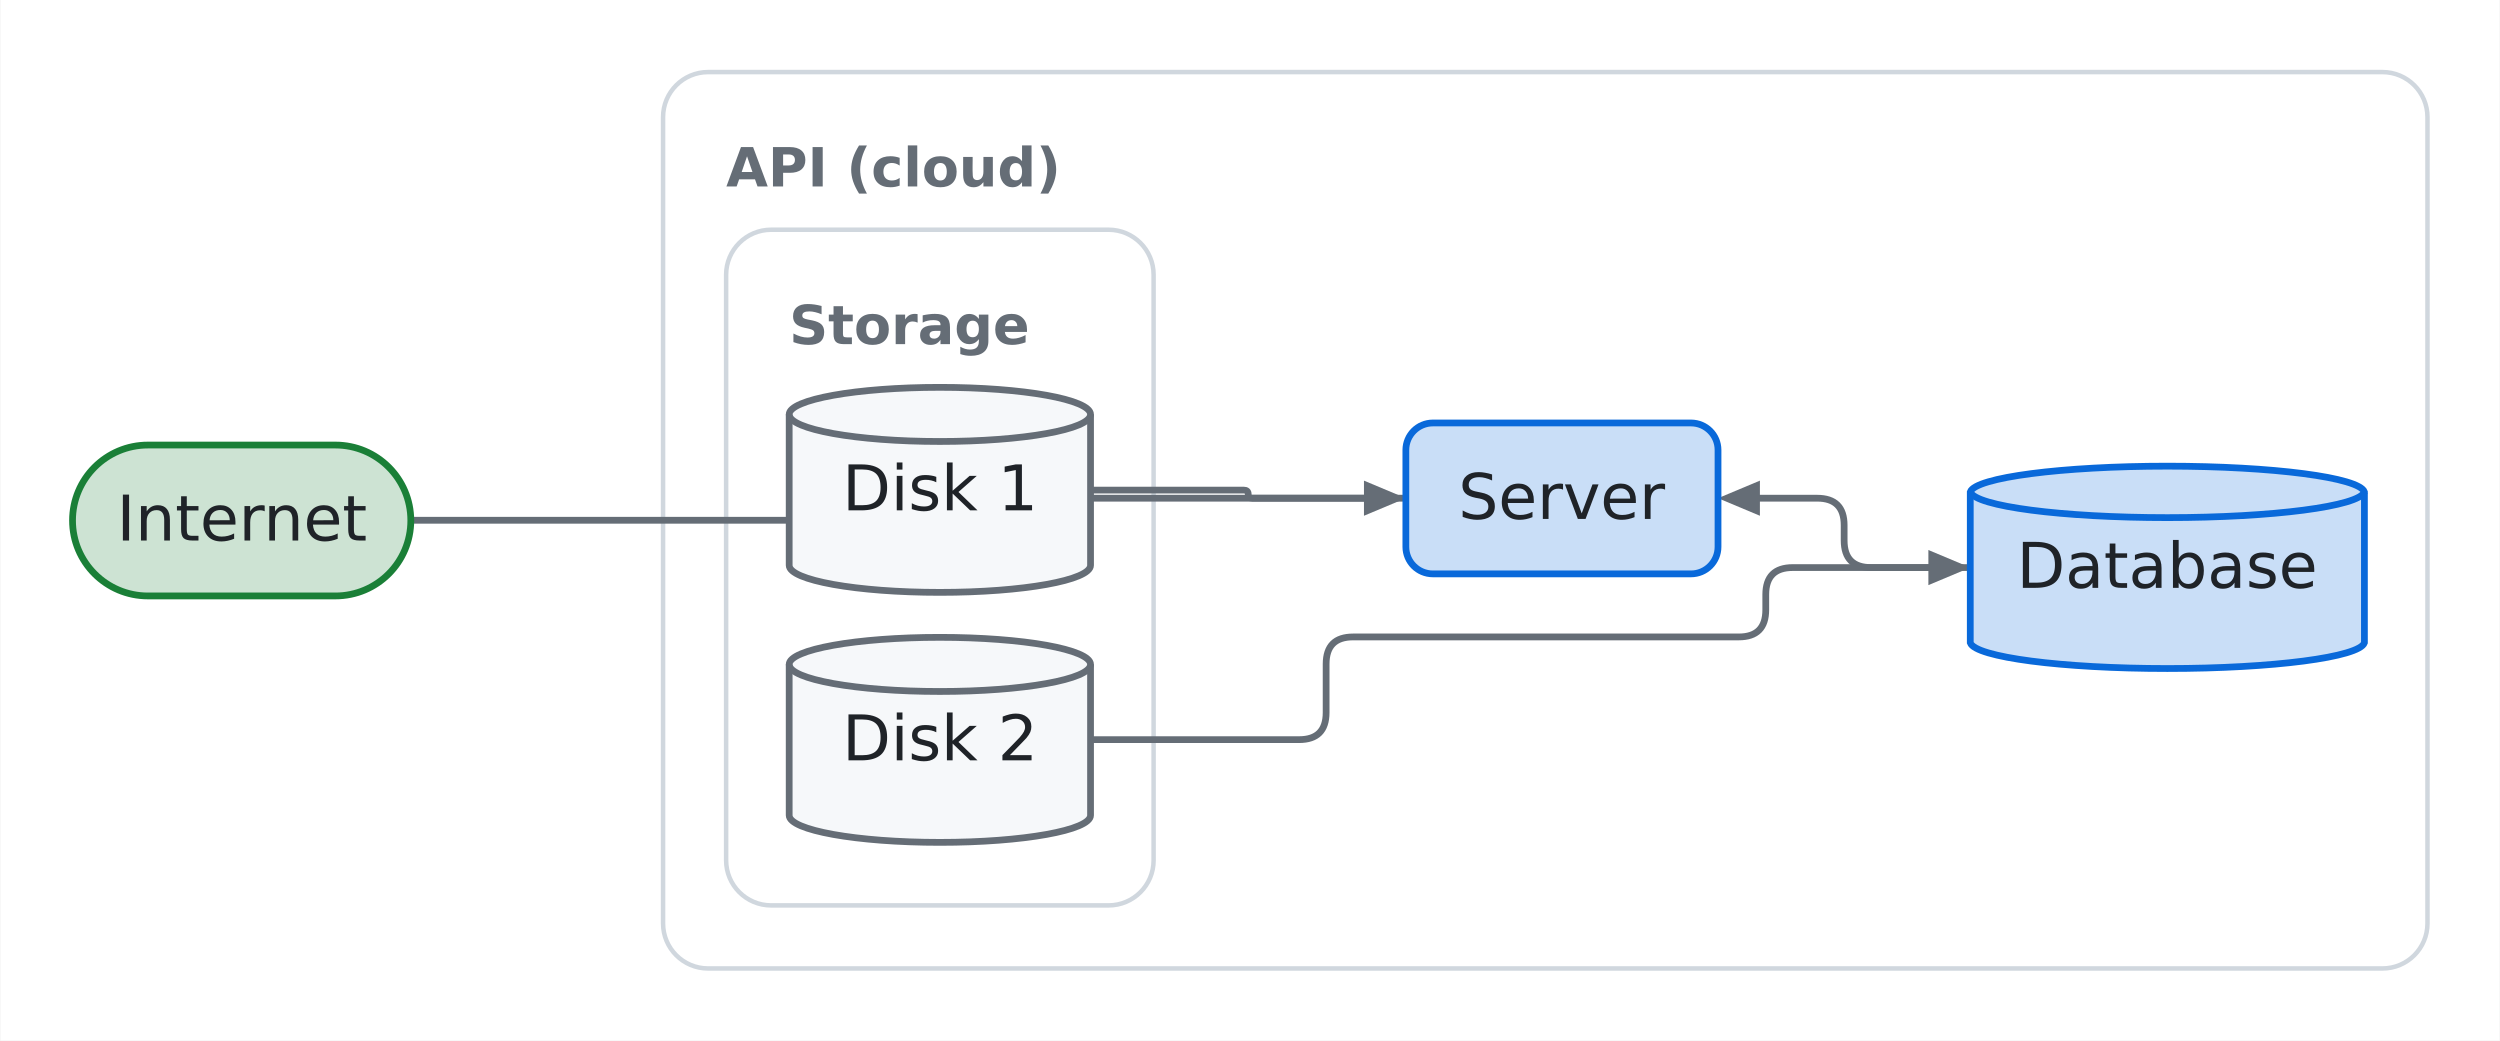
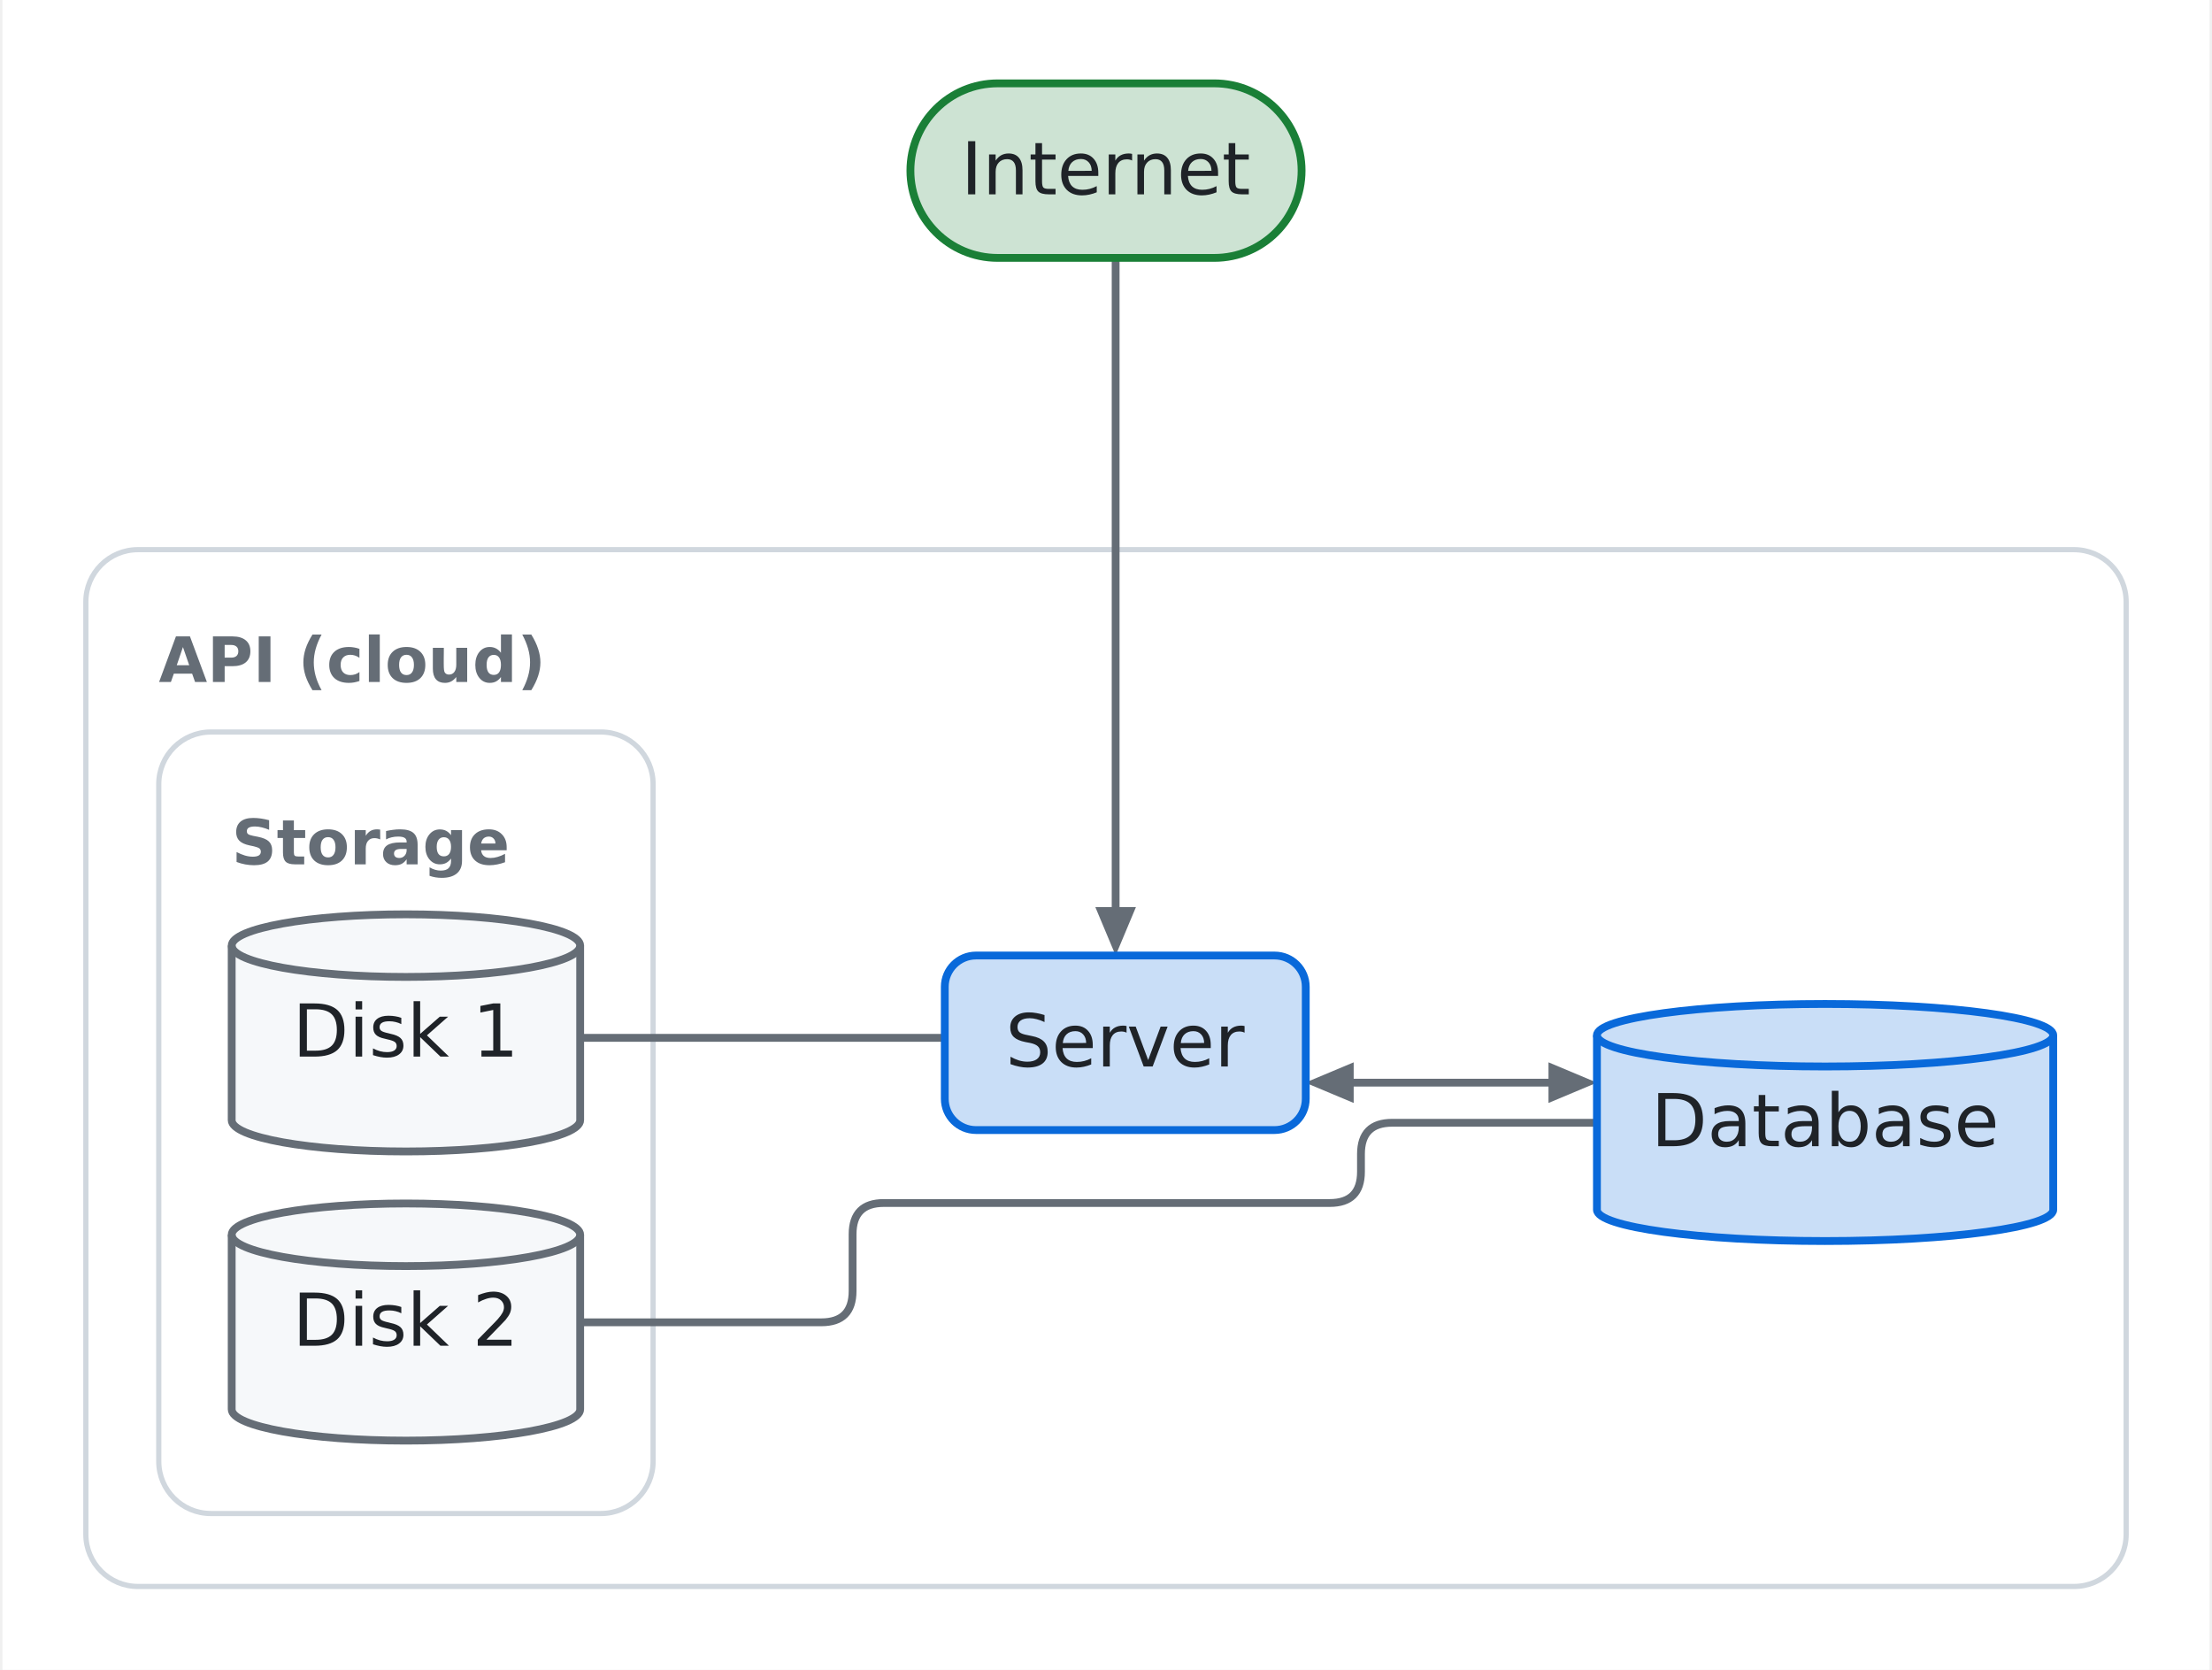
- <svg xmlns="http://www.w3.org/2000/svg" width="555" height="231" viewBox="0 0 554.8 231.0" class="nodal">
+ <svg xmlns="http://www.w3.org/2000/svg" width="424" height="320" viewBox="0 0 423.7 320.5" class="nodal">
  <rect width="100%" height="100%" fill="#ffffff" />
  <g id="api" class="nodal-group">
-     <rect x="147.1" y="16.0" width="391.7" height="199.0" rx="10" fill="#ffffff" stroke="#d0d7de" stroke-width="1" />
-     <text x="161.1" y="41.4" text-anchor="start" font-family="&quot;DejaVu Sans&quot;, sans-serif" font-size="12" font-weight="bold" font-style="normal" fill="#656d76">API (cloud)</text>
+     <rect x="16.0" y="105.5" width="391.7" height="199.0" rx="10" fill="#ffffff" stroke="#d0d7de" stroke-width="1" />
+     <text x="30.0" y="130.9" text-anchor="start" font-family="&quot;DejaVu Sans&quot;, sans-serif" font-size="12" font-weight="bold" font-style="normal" fill="#656d76">API (cloud)</text>
    <g id="storage" class="nodal-group">
-       <rect x="161.1" y="51.0" width="94.9" height="150.0" rx="10" fill="#ffffff" stroke="#d0d7de" stroke-width="1" />
-       <text x="175.1" y="76.4" text-anchor="start" font-family="&quot;DejaVu Sans&quot;, sans-serif" font-size="12" font-weight="bold" font-style="normal" fill="#656d76">Storage</text>
+       <rect x="30.0" y="140.5" width="94.9" height="150.0" rx="10" fill="#ffffff" stroke="#d0d7de" stroke-width="1" />
+       <text x="44.0" y="165.9" text-anchor="start" font-family="&quot;DejaVu Sans&quot;, sans-serif" font-size="12" font-weight="bold" font-style="normal" fill="#656d76">Storage</text>
    </g>
  </g>
  <g id="e0" class="nodal-edge">
-     <path d="M 91.1 115.5 L 194.9 115.5 Q 197.4 115.5 197.4 113.1 L 197.4 113.1 Q 197.4 110.6 199.8 110.6 L 303.6 110.6" fill="none" stroke="#656d76" stroke-width="1.5" stroke-linecap="butt" stroke-linejoin="round" />
-     <polygon class="nodal-head" points="312.0,110.6 302.7,114.5 302.7,106.7" fill="#656d76" />
+     <path d="M 213.7 49.5 L 213.7 106.3 Q 213.7 112.3 213.7 118.3 L 213.7 175.0" fill="none" stroke="#656d76" stroke-width="1.5" stroke-linecap="butt" stroke-linejoin="round" />
+     <polygon class="nodal-head" points="213.7,183.4 209.8,174.1 217.6,174.1" fill="#656d76" />
  </g>
  <g id="e1" class="nodal-edge">
-     <path d="M 389.6 110.6 L 403.3 110.6 Q 409.3 110.6 409.3 116.6 L 409.3 120.0 Q 409.3 126.0 415.3 126.0 L 428.9 126.0" fill="none" stroke="#656d76" stroke-width="1.5" stroke-linecap="butt" stroke-linejoin="round" />
-     <polygon class="nodal-head" points="437.3,126.0 428.0,129.9 428.0,122.1" fill="#656d76" />
-     <polygon class="nodal-head" points="381.3,110.6 390.6,106.7 390.6,114.5" fill="#656d76" />
+     <path d="M 258.5 207.8 L 272.1 207.8 Q 278.1 207.8 284.1 207.8 L 297.8 207.8" fill="none" stroke="#656d76" stroke-width="1.5" stroke-linecap="butt" stroke-linejoin="round" />
+     <polygon class="nodal-head" points="306.1,207.8 296.8,211.7 296.8,203.9" fill="#656d76" />
+     <polygon class="nodal-head" points="250.1,207.8 259.4,203.9 259.4,211.7" fill="#656d76" />
  </g>
  <g id="e2" class="nodal-edge">
-     <path d="M 242.0 108.8 L 276.0 108.8 Q 277.0 108.8 277.0 109.7 L 277.0 109.7 Q 277.0 110.6 277.9 110.6 L 312.0 110.6" fill="none" stroke="#656d76" stroke-width="1.5" stroke-linecap="round" stroke-linejoin="round" />
+     <path d="M 110.9 199.2 L 139.9 199.2 Q 145.9 199.2 151.9 199.2 L 180.9 199.2" fill="none" stroke="#656d76" stroke-width="1.5" stroke-linecap="round" stroke-linejoin="round" />
  </g>
  <g id="e3" class="nodal-edge">
-     <path d="M 242.0 164.2 L 288.3 164.2 Q 294.3 164.2 294.3 158.2 L 294.3 147.4 Q 294.3 141.4 300.3 141.4 L 340.6 141.4 Q 346.6 141.4 352.6 141.4 L 385.9 141.4 Q 391.9 141.4 391.9 135.4 L 391.9 132.0 Q 391.9 126.0 397.9 126.0 L 437.3 126.0" fill="none" stroke="#656d76" stroke-width="1.5" stroke-linecap="round" stroke-linejoin="round" />
+     <path d="M 110.9 253.8 L 157.2 253.8 Q 163.2 253.8 163.2 247.8 L 163.2 236.9 Q 163.2 230.9 169.2 230.9 L 209.5 230.9 Q 215.5 230.9 221.5 230.9 L 254.8 230.9 Q 260.8 230.9 260.8 224.9 L 260.8 221.5 Q 260.8 215.5 266.8 215.5 L 306.1 215.5" fill="none" stroke="#656d76" stroke-width="1.5" stroke-linecap="round" stroke-linejoin="round" />
  </g>
  <g id="db" class="nodal-node blue">
-     <path d="M437.3,109.2 A43.8,6 0 0 1 524.8,109.2 V142.7 A43.8,6 0 0 1 437.3,142.7 Z" fill="#c9def7" stroke="#0969da" stroke-width="1.5" />
-     <path d="M437.3,109.2 A43.8,6 0 0 0 524.8,109.2" fill="none" stroke="#0969da" stroke-width="1.5" />
-     <text x="481.0" y="130.5" text-anchor="middle" font-family="&quot;DejaVu Sans&quot;, sans-serif" font-size="14" font-weight="normal" font-style="normal" fill="#1f2328">Database</text>
+     <path d="M306.1,198.7 A43.8,6 0 0 1 393.7,198.7 V232.2 A43.8,6 0 0 1 306.1,232.2 Z" fill="#c9def7" stroke="#0969da" stroke-width="1.5" />
+     <path d="M306.1,198.7 A43.8,6 0 0 0 393.7,198.7" fill="none" stroke="#0969da" stroke-width="1.5" />
+     <text x="349.9" y="220.0" text-anchor="middle" font-family="&quot;DejaVu Sans&quot;, sans-serif" font-size="14" font-weight="normal" font-style="normal" fill="#1f2328">Database</text>
  </g>
  <g id="server" class="nodal-node accent">
-     <rect x="312.0" y="93.9" width="69.3" height="33.5" rx="6" fill="#c9def7" stroke="#0969da" stroke-width="1.5" />
-     <text x="346.6" y="115.2" text-anchor="middle" font-family="&quot;DejaVu Sans&quot;, sans-serif" font-size="14" font-weight="normal" font-style="normal" fill="#1f2328">Server</text>
+     <rect x="180.9" y="183.4" width="69.3" height="33.5" rx="6" fill="#c9def7" stroke="#0969da" stroke-width="1.5" />
+     <text x="215.5" y="204.7" text-anchor="middle" font-family="&quot;DejaVu Sans&quot;, sans-serif" font-size="14" font-weight="normal" font-style="normal" fill="#1f2328">Server</text>
  </g>
  <g id="disk1" class="nodal-node">
-     <path d="M175.1,92.0 A33.4,6 0 0 1 242.0,92.0 V125.5 A33.4,6 0 0 1 175.1,125.5 Z" fill="#f6f8fa" stroke="#656d76" stroke-width="1.5" />
-     <path d="M175.1,92.0 A33.4,6 0 0 0 242.0,92.0" fill="none" stroke="#656d76" stroke-width="1.5" />
-     <text x="208.6" y="113.3" text-anchor="middle" font-family="&quot;DejaVu Sans&quot;, sans-serif" font-size="14" font-weight="normal" font-style="normal" fill="#1f2328">Disk 1</text>
+     <path d="M44.0,181.5 A33.4,6 0 0 1 110.9,181.5 V215.0 A33.4,6 0 0 1 44.0,215.0 Z" fill="#f6f8fa" stroke="#656d76" stroke-width="1.5" />
+     <path d="M44.0,181.5 A33.4,6 0 0 0 110.9,181.5" fill="none" stroke="#656d76" stroke-width="1.5" />
+     <text x="77.4" y="202.8" text-anchor="middle" font-family="&quot;DejaVu Sans&quot;, sans-serif" font-size="14" font-weight="normal" font-style="normal" fill="#1f2328">Disk 1</text>
  </g>
  <g id="disk2" class="nodal-node">
-     <path d="M175.1,147.5 A33.4,6 0 0 1 242.0,147.5 V181.0 A33.4,6 0 0 1 175.1,181.0 Z" fill="#f6f8fa" stroke="#656d76" stroke-width="1.5" />
-     <path d="M175.1,147.5 A33.4,6 0 0 0 242.0,147.5" fill="none" stroke="#656d76" stroke-width="1.5" />
-     <text x="208.6" y="168.8" text-anchor="middle" font-family="&quot;DejaVu Sans&quot;, sans-serif" font-size="14" font-weight="normal" font-style="normal" fill="#1f2328">Disk 2</text>
+     <path d="M44.0,237.0 A33.4,6 0 0 1 110.9,237.0 V270.5 A33.4,6 0 0 1 44.0,270.5 Z" fill="#f6f8fa" stroke="#656d76" stroke-width="1.5" />
+     <path d="M44.0,237.0 A33.4,6 0 0 0 110.9,237.0" fill="none" stroke="#656d76" stroke-width="1.5" />
+     <text x="77.4" y="258.3" text-anchor="middle" font-family="&quot;DejaVu Sans&quot;, sans-serif" font-size="14" font-weight="normal" font-style="normal" fill="#1f2328">Disk 2</text>
  </g>
  <g id="gateway" class="nodal-node green">
-     <rect x="16.0" y="98.8" width="75.1" height="33.5" rx="16.75" fill="#cde3d3" stroke="#1a7f37" stroke-width="1.5" />
-     <text x="53.6" y="120.0" text-anchor="middle" font-family="&quot;DejaVu Sans&quot;, sans-serif" font-size="14" font-weight="normal" font-style="normal" fill="#1f2328">Internet</text>
+     <rect x="174.3" y="16.0" width="75.1" height="33.5" rx="16.75" fill="#cde3d3" stroke="#1a7f37" stroke-width="1.5" />
+     <text x="211.8" y="37.3" text-anchor="middle" font-family="&quot;DejaVu Sans&quot;, sans-serif" font-size="14" font-weight="normal" font-style="normal" fill="#1f2328">Internet</text>
  </g>
</svg>
